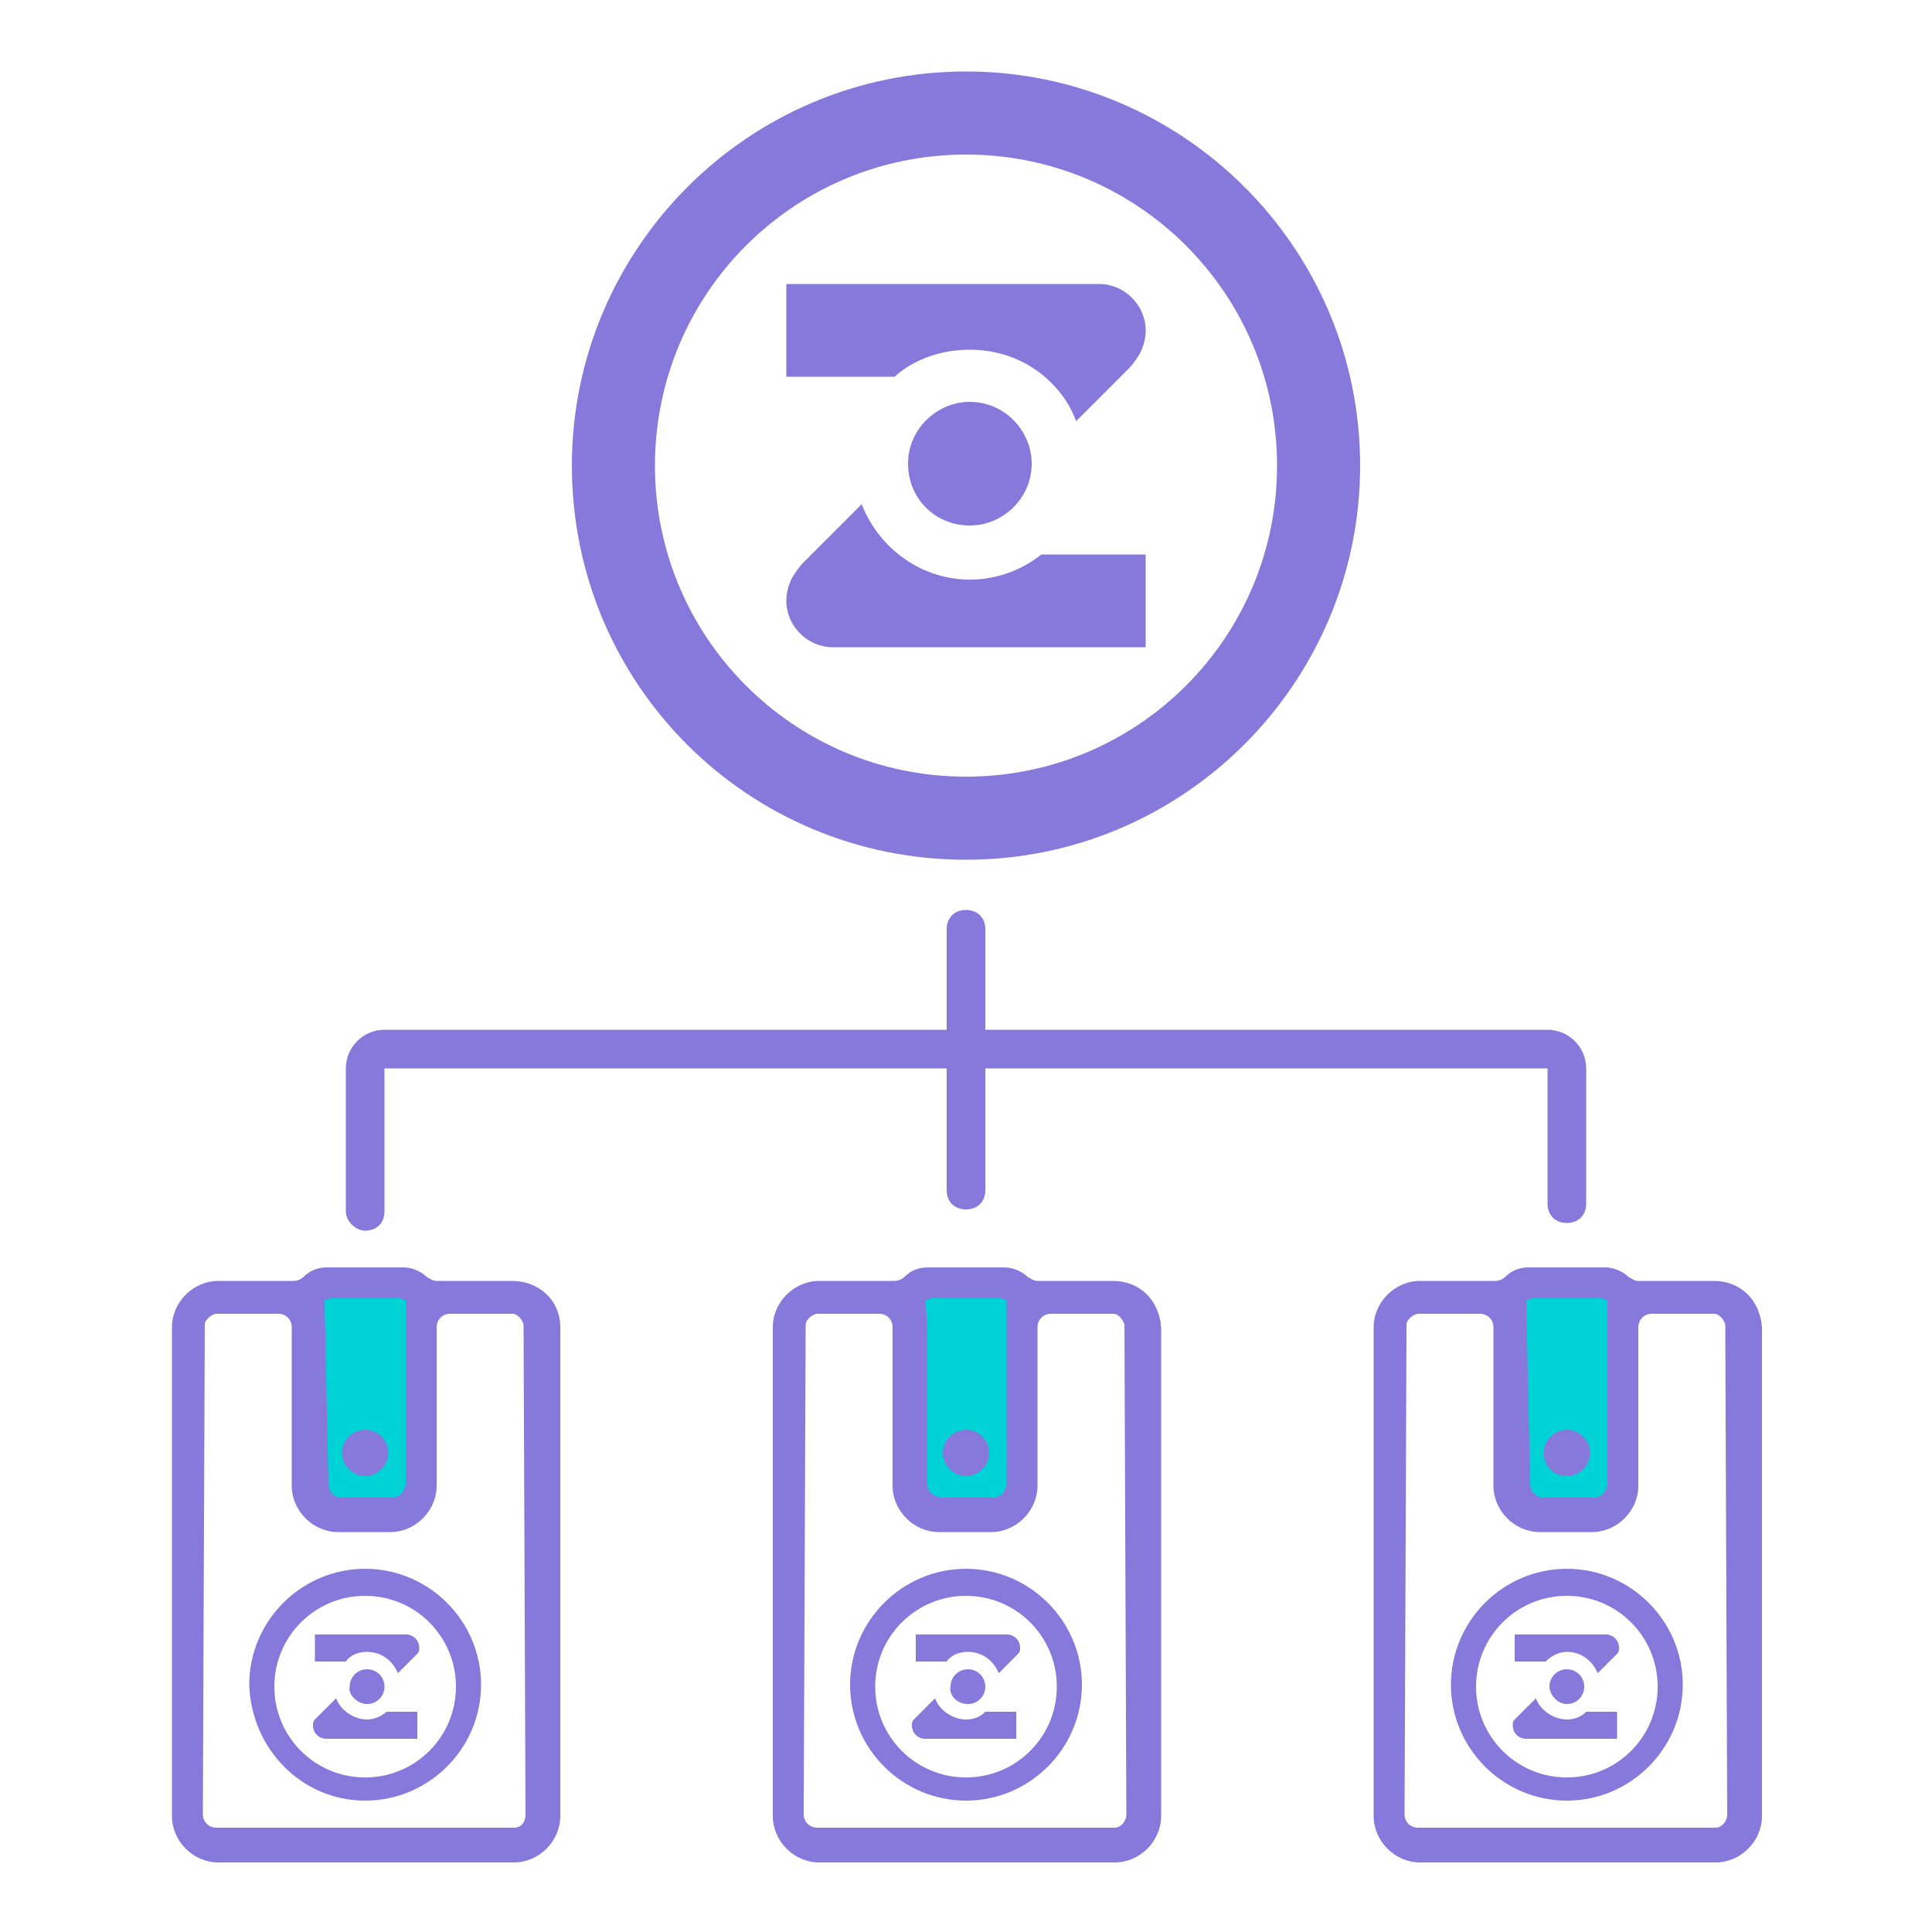
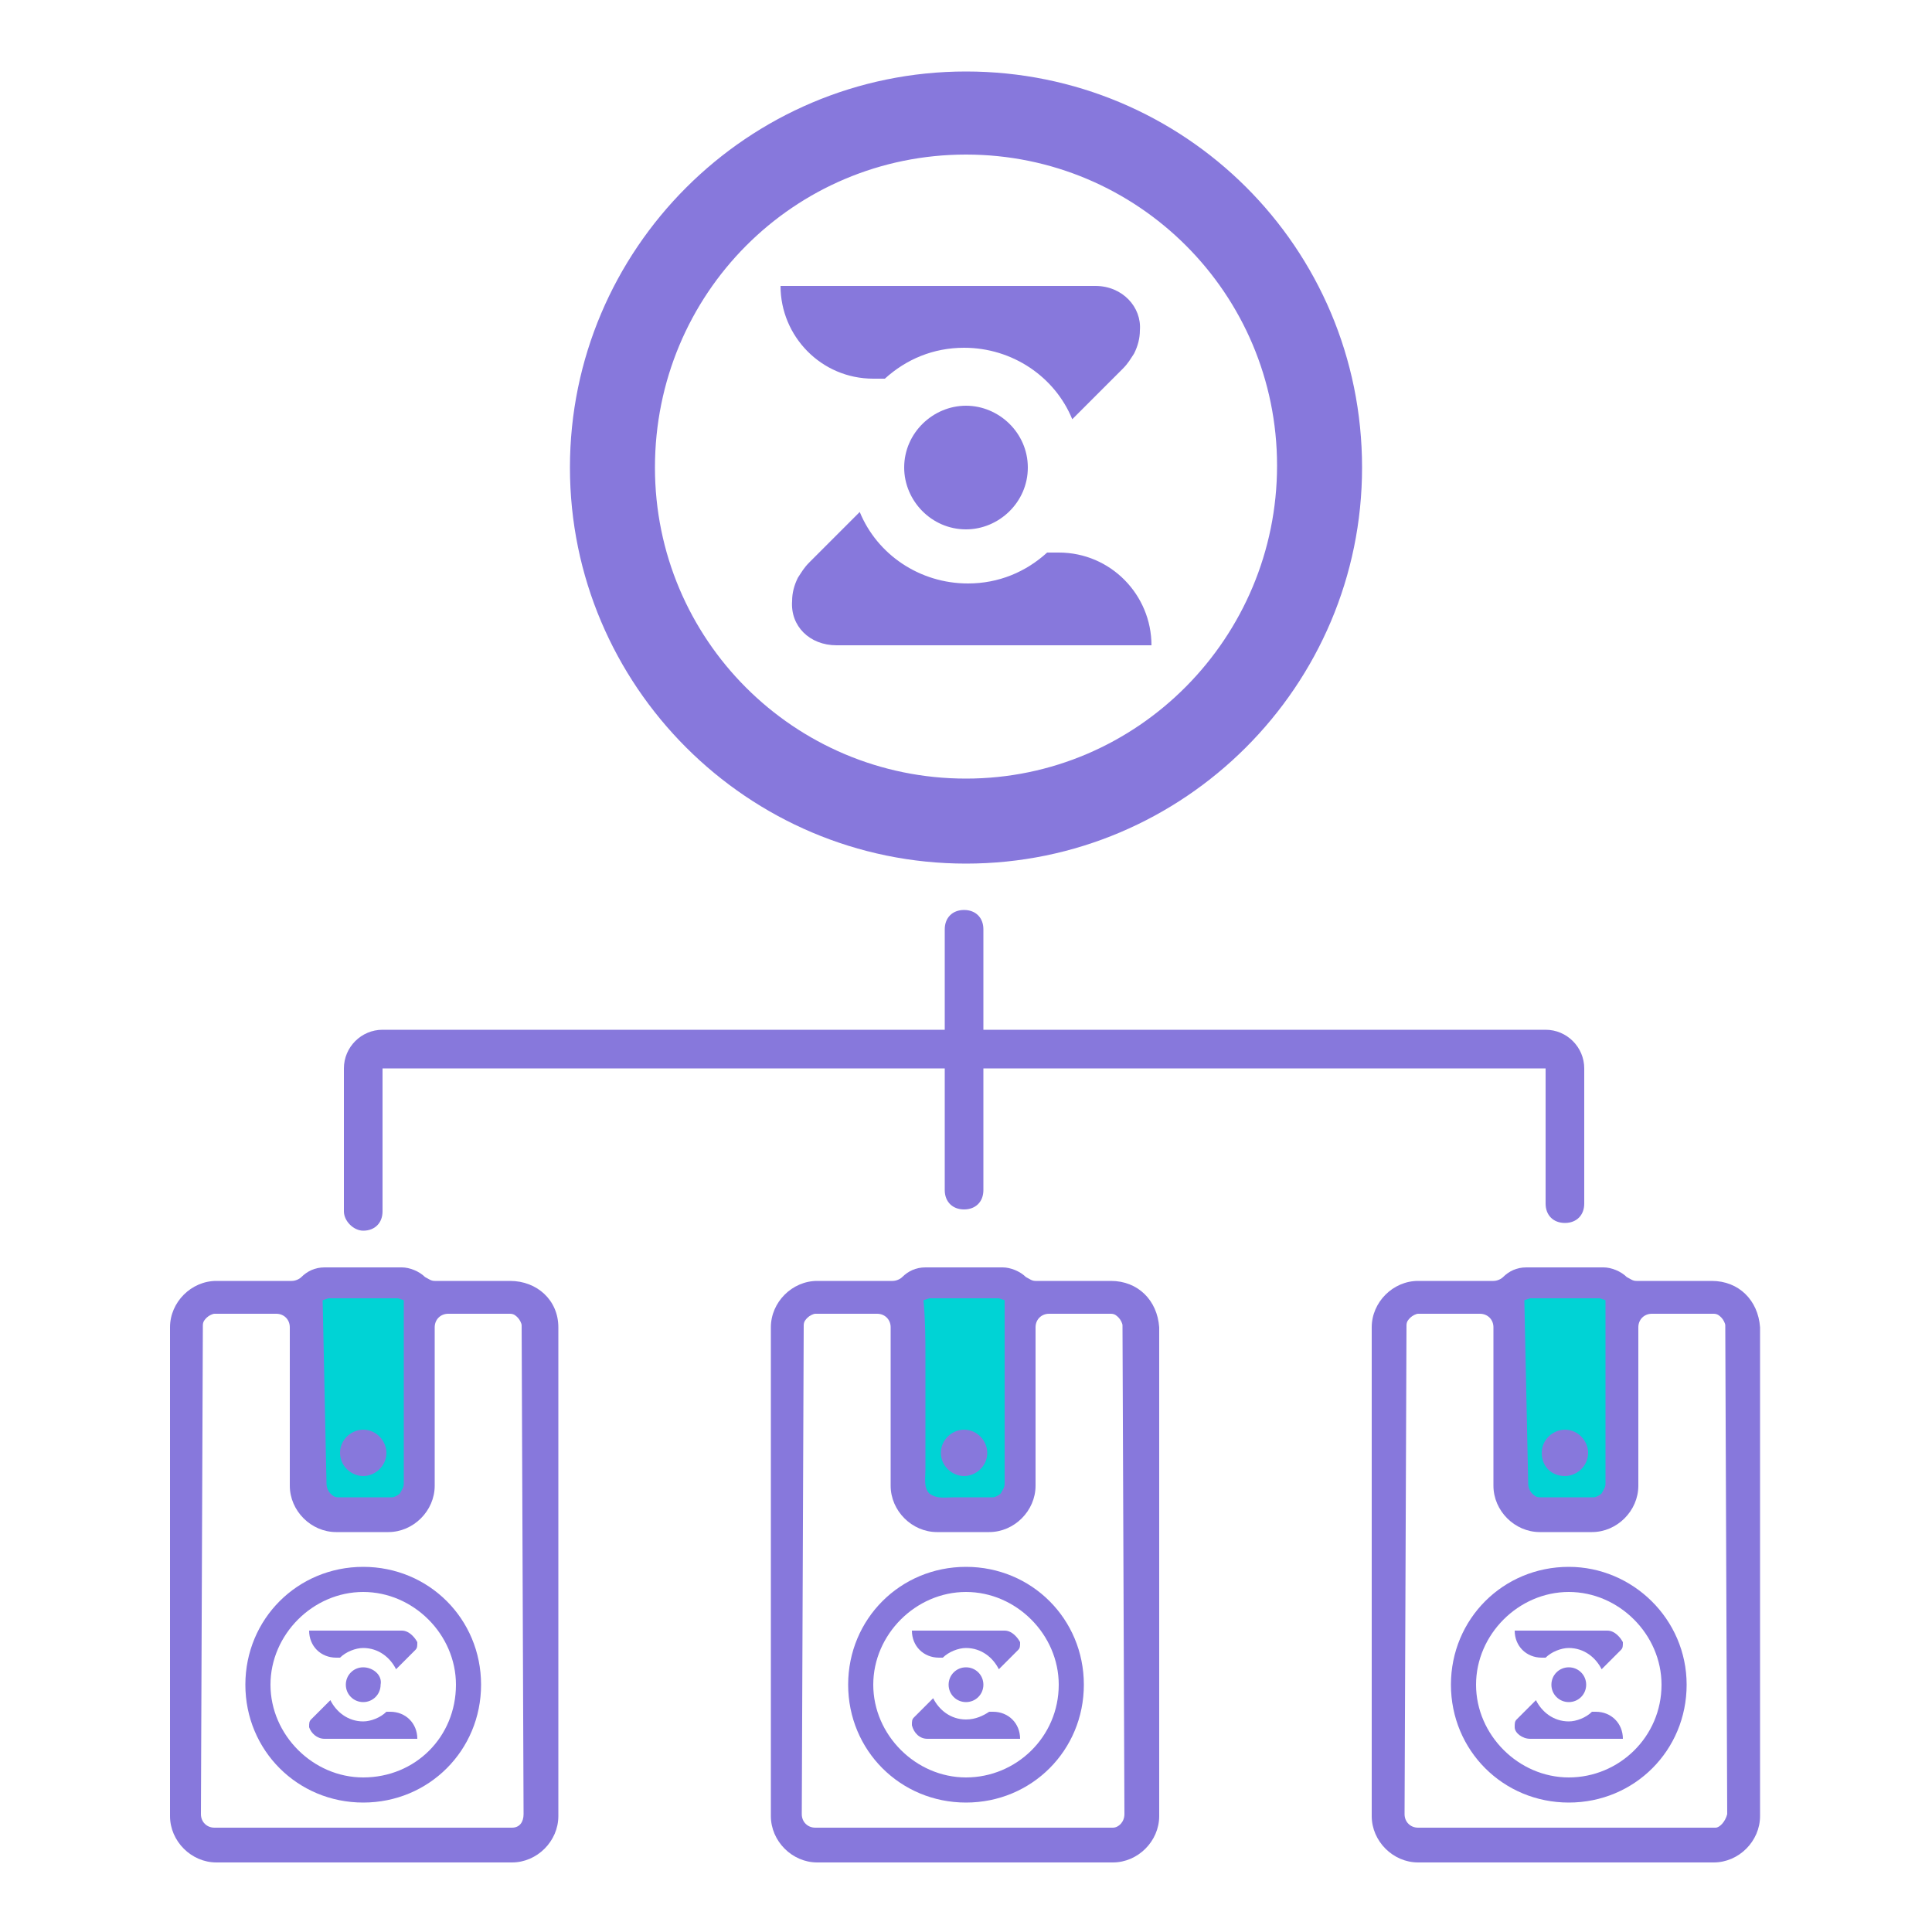
- <svg xmlns="http://www.w3.org/2000/svg" version="1.1" id="ic_empty_dark_multisend" x="0px" y="0px" viewBox="0 0 100 100" style="enable-background:new 0 0 100 100;" xml:space="preserve">
+ <svg xmlns="http://www.w3.org/2000/svg" version="1.1" id="ic_empty_dark_multisend" x="0px" y="0px" width="100px" height="100px" viewBox="0 0 100 100" style="enable-background:new 0 0 100 100;" xml:space="preserve">
  <style type="text/css">
- 	.st0{fill:#00D3D5;}
- 	.st1{fill:none;}
+ 	.st0{fill:none;}
+ 	.st1{fill:#00D3D5;}
	.st2{fill:#8778DC;}
</style>
  <g>
-     <rect x="16.2" y="66.6" class="st0" width="5.5" height="11.3" />
-     <rect x="47.3" y="66.6" class="st0" width="5.5" height="11.3" />
-     <rect x="78.4" y="66.6" class="st0" width="5.5" height="11.3" />
-     <path id="Rectangle_4724" class="st1" d="M0,0h100v100H0V0z" />
+     <path id="Rectangle_4690" class="st0" d="M0,0h100v100H0V0z" />
    <g>
-       <path class="st2" d="M50,44.5c11.3,0,20.4-9.2,20.4-20.4c0-11.3-9.2-20.4-20.4-20.4c-11.3,0-20.4,9.2-20.4,20.4    C29.6,35.4,38.7,44.5,50,44.5z M50,8c8.9,0,16.1,7.2,16.1,16.1S58.9,40.2,50,40.2S33.9,33,33.9,24.1S41.1,8,50,8z" />
-       <path class="st2" d="M50.2,18.1L50.2,18.1L50.2,18.1L50.2,18.1c1.6,0,3.1,0.6,4.2,1.7c0.6,0.6,1,1.2,1.3,2l2.7-2.7    c0.3-0.3,0.4-0.5,0.6-0.8c0.2-0.4,0.3-0.8,0.3-1.2c0-1.3-1.1-2.4-2.4-2.4H40.7v4.8h5.6C47.3,18.6,48.7,18.1,50.2,18.1z" />
-       <path class="st2" d="M50.2,27.2c1.7,0,3.2-1.4,3.2-3.2c0-1.7-1.4-3.2-3.2-3.2l0,0c-1.7,0-3.2,1.4-3.2,3.2    C47,25.8,48.4,27.2,50.2,27.2L50.2,27.2z" />
-       <path class="st2" d="M50.2,30c-2.5,0-4.7-1.6-5.6-3.9l-3,3c-0.3,0.3-0.4,0.5-0.6,0.8c-0.2,0.4-0.3,0.8-0.3,1.2    c0,1.3,1.1,2.4,2.4,2.4h16.2v-4.8h-5.4C52.9,29.5,51.6,30,50.2,30z" />
-       <path class="st2" d="M26.5,66.3L26.5,66.3h-3.9c-0.2,0-0.3-0.1-0.5-0.2c-0.3-0.3-0.8-0.5-1.2-0.5l0,0h-4l0,0    c-0.5,0-0.9,0.2-1.2,0.5c-0.1,0.1-0.3,0.2-0.5,0.2h-3.9l0,0c-1.3,0-2.4,1.1-2.4,2.4V94c0,1.3,1.1,2.4,2.4,2.4l0,0h15.3l0,0    c1.3,0,2.4-1.1,2.4-2.4V68.7C29,67.3,27.9,66.3,26.5,66.3z M16.8,67.3l0.3-0.1h3.6l0.3,0.1l0,0v9.5c0,0.2-0.1,0.3-0.2,0.5    c-0.1,0.1-0.3,0.2-0.4,0.2H19h-1.4c-0.2,0-0.3-0.1-0.4-0.2S17,77,17,76.8L16.8,67.3L16.8,67.3z M26.6,94.6h-7.7h-7.7    c-0.4,0-0.7-0.3-0.7-0.7l0.1-25.3c0-0.2,0.1-0.3,0.2-0.4c0.1-0.1,0.3-0.2,0.4-0.2h3.2c0.4,0,0.7,0.3,0.7,0.7v8.2l0,0l0,0    c0,1.3,1.1,2.4,2.4,2.4l0,0h2.7l0,0c1.3,0,2.4-1.1,2.4-2.4l0,0l0,0v-8.2c0-0.4,0.3-0.7,0.7-0.7h3.2c0.2,0,0.3,0.1,0.4,0.2    s0.2,0.3,0.2,0.4l0.1,25.3C27.2,94.3,27,94.6,26.6,94.6z" />
-       <path class="st2" d="M18.9,76.4L18.9,76.4c0.6,0,1.2-0.5,1.2-1.2c0-0.6-0.5-1.2-1.2-1.2l0,0c-0.6,0-1.2,0.5-1.2,1.2    C17.7,75.9,18.3,76.4,18.9,76.4z" />
-       <path class="st2" d="M57.6,66.3L57.6,66.3h-3.9c-0.2,0-0.3-0.1-0.5-0.2c-0.3-0.3-0.8-0.5-1.2-0.5l0,0h-4l0,0    c-0.5,0-0.9,0.2-1.2,0.5c-0.1,0.1-0.3,0.2-0.5,0.2h-3.9l0,0c-1.3,0-2.4,1.1-2.4,2.4V94c0,1.3,1.1,2.4,2.4,2.4l0,0h15.3l0,0    c1.3,0,2.4-1.1,2.4-2.4V68.7C60,67.3,59,66.3,57.6,66.3z M47.9,67.3l0.3-0.1h3.6l0.3,0.1v9.5c0,0.2-0.1,0.3-0.2,0.5    c-0.1,0.1-0.3,0.2-0.4,0.2h-1.4c-0.2,0-0.4,0-0.6,0c-0.5,0-0.9,0.1-1.3-0.2C47.9,77,48,76.5,48,76.1c0-0.5,0-1.1,0-1.6    c0-1.4,0-2.8,0-4.2C48,69.3,48,68.4,47.9,67.3C47.9,67.4,47.9,67.3,47.9,67.3z M57.7,94.6H50h-7.7c-0.4,0-0.7-0.3-0.7-0.7    l0.1-25.3c0-0.2,0.1-0.3,0.2-0.4c0.1-0.1,0.3-0.2,0.4-0.2h3.2c0.4,0,0.7,0.3,0.7,0.7v8.2l0,0l0,0c0,1.3,1.1,2.4,2.4,2.4l0,0h2.7    l0,0c1.3,0,2.4-1.1,2.4-2.4l0,0l0,0v-8.2c0-0.4,0.3-0.7,0.7-0.7h3.2c0.2,0,0.3,0.1,0.4,0.2c0.1,0.1,0.2,0.3,0.2,0.4l0.1,25.3    C58.3,94.3,58,94.6,57.7,94.6z" />
-       <path class="st2" d="M50,76.4L50,76.4c0.6,0,1.2-0.5,1.2-1.2c0-0.6-0.5-1.2-1.2-1.2l0,0c-0.6,0-1.2,0.5-1.2,1.2S49.4,76.4,50,76.4    z" />
-       <path class="st2" d="M88.7,66.3L88.7,66.3h-3.9c-0.2,0-0.3-0.1-0.5-0.2c-0.3-0.3-0.8-0.5-1.2-0.5l0,0h-4l0,0    c-0.5,0-0.9,0.2-1.2,0.5c-0.1,0.1-0.3,0.2-0.5,0.2h-3.9l0,0c-1.3,0-2.4,1.1-2.4,2.4V94c0,1.3,1.1,2.4,2.4,2.4l0,0h15.3l0,0    c1.3,0,2.4-1.1,2.4-2.4V68.7C91.1,67.3,90.1,66.3,88.7,66.3z M79,67.3l0.3-0.1h3.6l0.3,0.1l0,0v9.5c0,0.2-0.1,0.3-0.2,0.5    c-0.1,0.1-0.3,0.2-0.4,0.2h-1.4h-1.4c-0.2,0-0.3-0.1-0.4-0.2s-0.2-0.3-0.2-0.5L79,67.3L79,67.3z M88.8,94.6h-7.7h-7.7    c-0.4,0-0.7-0.3-0.7-0.7l0.1-25.3c0-0.2,0.1-0.3,0.2-0.4s0.3-0.2,0.4-0.2h3.2c0.4,0,0.7,0.3,0.7,0.7v8.2l0,0l0,0    c0,1.3,1.1,2.4,2.4,2.4l0,0h2.7l0,0c1.3,0,2.4-1.1,2.4-2.4l0,0l0,0v-8.2c0-0.4,0.3-0.7,0.7-0.7h3.2c0.2,0,0.3,0.1,0.4,0.2    s0.2,0.3,0.2,0.4l0.1,25.3C89.4,94.3,89.1,94.6,88.8,94.6z" />
-       <path class="st2" d="M81.1,76.4L81.1,76.4c0.6,0,1.2-0.5,1.2-1.2c0-0.6-0.5-1.2-1.2-1.2l0,0c-0.6,0-1.2,0.5-1.2,1.2    S80.4,76.4,81.1,76.4z" />
-       <path class="st2" d="M18.9,63.7c0.6,0,1-0.4,1-1v-7.4H49v6.3c0,0.6,0.4,1,1,1s1-0.4,1-1v-6.3h29.1v7c0,0.6,0.4,1,1,1s1-0.4,1-1v-7    c0-1.1-0.9-2-2-2H51v-5.2c0-0.6-0.4-1-1-1s-1,0.4-1,1v5.2H19.9c-1.1,0-2,0.9-2,2v7.4C17.9,63.2,18.4,63.7,18.9,63.7z" />
-     </g>
-     <g>
+       <rect x="16.1" y="66.6" class="st1" width="5.5" height="11.3" />
+       <rect x="47.2" y="66.6" class="st1" width="5.5" height="11.3" />
+       <rect x="78.3" y="66.6" class="st1" width="5.5" height="11.3" />
      <g>
-         <path class="st2" d="M18.9,93.2c3.3,0,6-2.7,6-6s-2.7-6-6-6s-6,2.7-6,6C13,90.5,15.6,93.2,18.9,93.2z M18.9,82.6     c2.6,0,4.7,2.1,4.7,4.7S21.5,92,18.9,92s-4.7-2.1-4.7-4.7C14.2,84.7,16.3,82.6,18.9,82.6z" />
-         <path class="st2" d="M19,85.5L19,85.5L19,85.5L19,85.5c0.5,0,0.9,0.2,1.2,0.5c0.2,0.2,0.3,0.4,0.4,0.6l0.8-0.8     c0.1-0.1,0.1-0.1,0.2-0.2s0.1-0.2,0.1-0.3c0-0.4-0.3-0.7-0.7-0.7h-4.7V86h1.6C18.1,85.7,18.5,85.5,19,85.5z" />
-         <path class="st2" d="M19,88.2c0.5,0,0.9-0.4,0.9-0.9s-0.4-0.9-0.9-0.9l0,0c-0.5,0-0.9,0.4-0.9,0.9C18,87.7,18.5,88.2,19,88.2     L19,88.2z" />
-         <path class="st2" d="M19,89c-0.7,0-1.4-0.5-1.6-1.1l-0.9,0.9c-0.1,0.1-0.1,0.1-0.2,0.2s-0.1,0.2-0.1,0.3c0,0.4,0.3,0.7,0.7,0.7     h4.7v-1.4H20C19.8,88.8,19.4,89,19,89z" />
+         <path class="st2" d="M26.4,66.3L26.4,66.3h-3.9c-0.2,0-0.3-0.1-0.5-0.2c-0.3-0.3-0.8-0.5-1.2-0.5l0,0h-4l0,0     c-0.5,0-0.9,0.2-1.2,0.5c-0.1,0.1-0.3,0.2-0.5,0.2h-3.9l0,0c-1.3,0-2.4,1.1-2.4,2.4V94c0,1.3,1.1,2.4,2.4,2.4l0,0h15.3l0,0     c1.3,0,2.4-1.1,2.4-2.4V68.7C28.9,67.3,27.8,66.3,26.4,66.3z M16.7,67.3l0.3-0.1h3.6l0.3,0.1l0,0v9.5c0,0.2-0.1,0.3-0.2,0.5     c-0.1,0.1-0.3,0.2-0.4,0.2h-1.4h-1.4c-0.2,0-0.3-0.1-0.4-0.2s-0.2-0.3-0.2-0.5L16.7,67.3L16.7,67.3z M26.5,94.6h-7.7h-7.7     c-0.4,0-0.7-0.3-0.7-0.7l0.1-25.3c0-0.2,0.1-0.3,0.2-0.4c0.1-0.1,0.3-0.2,0.4-0.2h3.2c0.4,0,0.7,0.3,0.7,0.7v8.2l0,0l0,0     c0,1.3,1.1,2.4,2.4,2.4l0,0h2.7l0,0c1.3,0,2.4-1.1,2.4-2.4l0,0l0,0v-8.2c0-0.4,0.3-0.7,0.7-0.7h3.2c0.2,0,0.3,0.1,0.4,0.2     s0.2,0.3,0.2,0.4l0.1,25.3C27.1,94.3,26.9,94.6,26.5,94.6z" />
+         <path class="st2" d="M18.8,76.4L18.8,76.4c0.6,0,1.2-0.5,1.2-1.2c0-0.6-0.5-1.2-1.2-1.2l0,0c-0.6,0-1.2,0.5-1.2,1.2     S18.2,76.4,18.8,76.4z" />
+         <path class="st2" d="M57.5,66.3L57.5,66.3h-3.9c-0.2,0-0.3-0.1-0.5-0.2c-0.3-0.3-0.8-0.5-1.2-0.5l0,0h-4l0,0     c-0.5,0-0.9,0.2-1.2,0.5c-0.1,0.1-0.3,0.2-0.5,0.2h-3.9l0,0c-1.3,0-2.4,1.1-2.4,2.4V94c0,1.3,1.1,2.4,2.4,2.4l0,0h15.3l0,0     c1.3,0,2.4-1.1,2.4-2.4V68.7C59.9,67.3,58.9,66.3,57.5,66.3z M47.8,67.3l0.3-0.1h3.6l0.3,0.1v9.5c0,0.2-0.1,0.3-0.2,0.5     c-0.1,0.1-0.3,0.2-0.4,0.2H50c-0.2,0-0.4,0-0.6,0c-0.5,0-0.9,0.1-1.3-0.2c-0.3-0.3-0.2-0.8-0.2-1.2c0-0.5,0-1.1,0-1.6     c0-1.4,0-2.8,0-4.2C47.9,69.3,47.9,68.4,47.8,67.3C47.8,67.4,47.8,67.3,47.8,67.3z M57.6,94.6h-7.7h-7.7c-0.4,0-0.7-0.3-0.7-0.7     l0.1-25.3c0-0.2,0.1-0.3,0.2-0.4c0.1-0.1,0.3-0.2,0.4-0.2h3.2c0.4,0,0.7,0.3,0.7,0.7v8.2l0,0l0,0c0,1.3,1.1,2.4,2.4,2.4l0,0h2.7     l0,0c1.3,0,2.4-1.1,2.4-2.4l0,0l0,0v-8.2c0-0.4,0.3-0.7,0.7-0.7h3.2c0.2,0,0.3,0.1,0.4,0.2c0.1,0.1,0.2,0.3,0.2,0.4l0.1,25.3     C58.2,94.3,57.9,94.6,57.6,94.6z" />
+         <path class="st2" d="M49.9,76.4L49.9,76.4c0.6,0,1.2-0.5,1.2-1.2c0-0.6-0.5-1.2-1.2-1.2l0,0c-0.6,0-1.2,0.5-1.2,1.2     S49.3,76.4,49.9,76.4z" />
+         <path class="st2" d="M88.6,66.3L88.6,66.3h-3.9c-0.2,0-0.3-0.1-0.5-0.2c-0.3-0.3-0.8-0.5-1.2-0.5l0,0h-4l0,0     c-0.5,0-0.9,0.2-1.2,0.5c-0.1,0.1-0.3,0.2-0.5,0.2h-3.9l0,0c-1.3,0-2.4,1.1-2.4,2.4V94c0,1.3,1.1,2.4,2.4,2.4l0,0h15.3l0,0     c1.3,0,2.4-1.1,2.4-2.4V68.7C91,67.3,90,66.3,88.6,66.3z M78.9,67.3l0.3-0.1h3.6l0.3,0.1l0,0v9.5c0,0.2-0.1,0.3-0.2,0.5     c-0.1,0.1-0.3,0.2-0.4,0.2h-1.4h-1.4c-0.2,0-0.3-0.1-0.4-0.2s-0.2-0.3-0.2-0.5L78.9,67.3L78.9,67.3z M88.8,94.6h-7.7h-7.7     c-0.4,0-0.7-0.3-0.7-0.7l0.1-25.3c0-0.2,0.1-0.3,0.2-0.4s0.3-0.2,0.4-0.2h3.2c0.4,0,0.7,0.3,0.7,0.7v8.2l0,0l0,0     c0,1.3,1.1,2.4,2.4,2.4l0,0h2.7l0,0c1.3,0,2.4-1.1,2.4-2.4l0,0l0,0v-8.2c0-0.4,0.3-0.7,0.7-0.7h3.2c0.2,0,0.3,0.1,0.4,0.2     s0.2,0.3,0.2,0.4l0.1,25.3C89.3,94.3,89,94.6,88.8,94.6z" />
+         <path class="st2" d="M81,76.4L81,76.4c0.6,0,1.2-0.5,1.2-1.2c0-0.6-0.5-1.2-1.2-1.2l0,0c-0.6,0-1.2,0.5-1.2,1.2     S80.3,76.4,81,76.4z" />
+         <path class="st2" d="M18.8,63.7c0.6,0,1-0.4,1-1v-7.4h29.1v6.3c0,0.6,0.4,1,1,1s1-0.4,1-1v-6.3H80v7c0,0.6,0.4,1,1,1s1-0.4,1-1     v-7c0-1.1-0.9-2-2-2H50.9v-5.2c0-0.6-0.4-1-1-1s-1,0.4-1,1v5.2H19.8c-1.1,0-2,0.9-2,2v7.4C17.8,63.2,18.3,63.7,18.8,63.7z" />
+       </g>
+       <g id="ZENZO_Icon__x28_2023_x29__00000111898753658281945370000009593638927034432911_">
+         <g>
+           <path class="st2" d="M50,3.7c-11.3,0-20.5,9.2-20.5,20.5S38.7,44.7,50,44.7s20.5-9.2,20.5-20.5C70.5,12.8,61.3,3.7,50,3.7z       M50,40.3c-8.9,0-16.1-7.2-16.1-16.1C33.9,15.2,41.1,8,50,8s16.1,7.2,16.1,16.1S58.9,40.3,50,40.3z" />
+         </g>
+         <path class="st2" d="M50,21L50,21c-1.7,0-3.2,1.4-3.2,3.2c0,1.7,1.4,3.2,3.2,3.2l0,0c1.7,0,3.2-1.4,3.2-3.2S51.7,21,50,21z" />
+         <path class="st2" d="M56.7,14.8H40.4c0,2.6,2.1,4.8,4.8,4.8h0.6c1.1-1,2.5-1.6,4.1-1.6l0,0c2.5,0,4.7,1.5,5.6,3.7l2.6-2.6     c0.3-0.3,0.4-0.5,0.6-0.8c0.2-0.4,0.3-0.8,0.3-1.2C59.1,15.9,58.1,14.8,56.7,14.8z" />
+         <path class="st2" d="M43.3,33.4h16.3c0-2.6-2.1-4.8-4.8-4.8h-0.6c-1.1,1-2.5,1.6-4.1,1.6l0,0c-2.5,0-4.7-1.5-5.6-3.7l-2.6,2.6     c-0.3,0.3-0.4,0.5-0.6,0.8c-0.2,0.4-0.3,0.8-0.3,1.2C40.9,32.4,41.9,33.4,43.3,33.4z" />
      </g>
      <g>
-         <path class="st2" d="M50,93.2c3.3,0,6-2.7,6-6s-2.7-6-6-6s-6,2.7-6,6S46.7,93.2,50,93.2z M50,82.6c2.6,0,4.7,2.1,4.7,4.7     S52.6,92,50,92s-4.7-2.1-4.7-4.7S47.4,82.6,50,82.6z" />
-         <path class="st2" d="M50.1,85.5L50.1,85.5L50.1,85.5L50.1,85.5c0.5,0,0.9,0.2,1.2,0.5c0.2,0.2,0.3,0.4,0.4,0.6l0.8-0.8     c0.1-0.1,0.1-0.1,0.2-0.2c0.1-0.1,0.1-0.2,0.1-0.3c0-0.4-0.3-0.7-0.7-0.7h-4.7V86H49C49.2,85.7,49.6,85.5,50.1,85.5z" />
-         <path class="st2" d="M50.1,88.2c0.5,0,0.9-0.4,0.9-0.9s-0.4-0.9-0.9-0.9l0,0c-0.5,0-0.9,0.4-0.9,0.9     C49.1,87.7,49.5,88.2,50.1,88.2C50,88.2,50.1,88.2,50.1,88.2z" />
-         <path class="st2" d="M50,89c-0.7,0-1.4-0.5-1.6-1.1l-0.9,0.9c-0.1,0.1-0.1,0.1-0.2,0.2c-0.1,0.1-0.1,0.2-0.1,0.3     c0,0.4,0.3,0.7,0.7,0.7h4.7v-1.4H51C50.8,88.8,50.5,89,50,89z" />
-       </g>
-       <g>
-         <path class="st2" d="M81.1,93.2c3.3,0,6-2.7,6-6s-2.7-6-6-6s-6,2.7-6,6S77.8,93.2,81.1,93.2z M81.1,82.6c2.6,0,4.7,2.1,4.7,4.7     S83.7,92,81.1,92s-4.7-2.1-4.7-4.7S78.5,82.6,81.1,82.6z" />
-         <path class="st2" d="M81.1,85.5L81.1,85.5L81.1,85.5L81.1,85.5c0.5,0,0.9,0.2,1.2,0.5c0.2,0.2,0.3,0.4,0.4,0.6l0.8-0.8     c0.1-0.1,0.1-0.1,0.2-0.2s0.1-0.2,0.1-0.3c0-0.4-0.3-0.7-0.7-0.7h-4.7V86H80C80.3,85.7,80.7,85.5,81.1,85.5z" />
-         <path class="st2" d="M81.1,88.2c0.5,0,0.9-0.4,0.9-0.9s-0.4-0.9-0.9-0.9l0,0c-0.5,0-0.9,0.4-0.9,0.9     C80.2,87.7,80.6,88.2,81.1,88.2L81.1,88.2z" />
-         <path class="st2" d="M81.1,89c-0.7,0-1.4-0.5-1.6-1.1l-0.9,0.9c-0.1,0.1-0.1,0.1-0.2,0.2s-0.1,0.2-0.1,0.3c0,0.4,0.3,0.7,0.7,0.7     h4.7v-1.4h-1.6C81.9,88.8,81.6,89,81.1,89z" />
+         <g id="ZENZO_Icon__x28_2023_x29__00000177476398393773309720000006318549302146957232_">
+           <g>
+             <path class="st2" d="M18.8,81.1c-3.4,0-6.1,2.7-6.1,6.1s2.7,6.1,6.1,6.1s6.1-2.7,6.1-6.1C24.9,83.8,22.2,81.1,18.8,81.1z        M18.8,92c-2.6,0-4.8-2.2-4.8-4.8c0-2.6,2.2-4.8,4.8-4.8s4.8,2.2,4.8,4.8C23.6,89.9,21.5,92,18.8,92z" />
+           </g>
+           <path class="st2" d="M18.8,86.3L18.8,86.3c-0.5,0-0.9,0.4-0.9,0.9s0.4,0.9,0.9,0.9l0,0c0.5,0,0.9-0.4,0.9-0.9      C19.8,86.7,19.3,86.3,18.8,86.3z" />
+           <path class="st2" d="M20.8,84.4H16c0,0.8,0.6,1.4,1.4,1.4h0.2c0.3-0.3,0.8-0.5,1.2-0.5l0,0c0.8,0,1.4,0.5,1.7,1.1l0.8-0.8      c0.1-0.1,0.1-0.1,0.2-0.2s0.1-0.2,0.1-0.4C21.5,84.8,21.2,84.4,20.8,84.4z" />
+           <path class="st2" d="M16.8,90h4.8c0-0.8-0.6-1.4-1.4-1.4H20c-0.3,0.3-0.8,0.5-1.2,0.5l0,0c-0.8,0-1.4-0.5-1.7-1.1l-0.8,0.8      c-0.1,0.1-0.1,0.1-0.2,0.2S16,89.2,16,89.4C16.1,89.7,16.4,90,16.8,90z" />
+         </g>
+         <g id="ZENZO_Icon__x28_2023_x29__00000018933545368622871420000018084915425296622756_">
+           <g>
+             <path class="st2" d="M50,81.1c-3.4,0-6.1,2.7-6.1,6.1s2.7,6.1,6.1,6.1c3.4,0,6.1-2.7,6.1-6.1C56.1,83.8,53.4,81.1,50,81.1z        M50,92c-2.6,0-4.8-2.2-4.8-4.8c0-2.6,2.2-4.8,4.8-4.8s4.8,2.2,4.8,4.8C54.8,89.9,52.6,92,50,92z" />
+           </g>
+           <path class="st2" d="M50,86.3L50,86.3c-0.5,0-0.9,0.4-0.9,0.9s0.4,0.9,0.9,0.9l0,0c0.5,0,0.9-0.4,0.9-0.9      C50.9,86.7,50.5,86.3,50,86.3z" />
+           <path class="st2" d="M52,84.4h-4.8c0,0.8,0.6,1.4,1.4,1.4h0.2c0.3-0.3,0.8-0.5,1.2-0.5l0,0c0.8,0,1.4,0.5,1.7,1.1l0.8-0.8      c0.1-0.1,0.1-0.1,0.2-0.2c0.1-0.1,0.1-0.2,0.1-0.4C52.7,84.8,52.4,84.4,52,84.4z" />
+           <path class="st2" d="M48,90h4.8c0-0.8-0.6-1.4-1.4-1.4h-0.2C50.9,88.8,50.5,89,50,89l0,0c-0.8,0-1.4-0.5-1.7-1.1l-0.8,0.8      c-0.1,0.1-0.1,0.1-0.2,0.2c-0.1,0.1-0.1,0.2-0.1,0.4C47.3,89.7,47.6,90,48,90z" />
+         </g>
+         <g id="ZENZO_Icon__x28_2023_x29__00000003815434065719896700000001248198476800226999_">
+           <g>
+             <path class="st2" d="M81.2,81.1c-3.4,0-6.1,2.7-6.1,6.1s2.7,6.1,6.1,6.1s6.1-2.7,6.1-6.1C87.3,83.8,84.5,81.1,81.2,81.1z        M81.2,92c-2.6,0-4.8-2.2-4.8-4.8c0-2.6,2.2-4.8,4.8-4.8c2.6,0,4.8,2.2,4.8,4.8C86,89.9,83.8,92,81.2,92z" />
+           </g>
+           <path class="st2" d="M81.2,86.3L81.2,86.3c-0.5,0-0.9,0.4-0.9,0.9s0.4,0.9,0.9,0.9l0,0c0.5,0,0.9-0.4,0.9-0.9      C82.1,86.7,81.7,86.3,81.2,86.3z" />
+           <path class="st2" d="M83.2,84.4h-4.8c0,0.8,0.6,1.4,1.4,1.4H80c0.3-0.3,0.8-0.5,1.2-0.5l0,0c0.8,0,1.4,0.5,1.7,1.1l0.8-0.8      c0.1-0.1,0.1-0.1,0.2-0.2S84,85.2,84,85C83.9,84.8,83.6,84.4,83.2,84.4z" />
+           <path class="st2" d="M79.2,90H84c0-0.8-0.6-1.4-1.4-1.4h-0.2c-0.3,0.3-0.8,0.5-1.2,0.5l0,0c-0.8,0-1.4-0.5-1.7-1.1l-0.8,0.8      c-0.1,0.1-0.1,0.1-0.2,0.2s-0.1,0.2-0.1,0.4C78.4,89.7,78.8,90,79.2,90z" />
+         </g>
      </g>
    </g>
  </g>
</svg>
